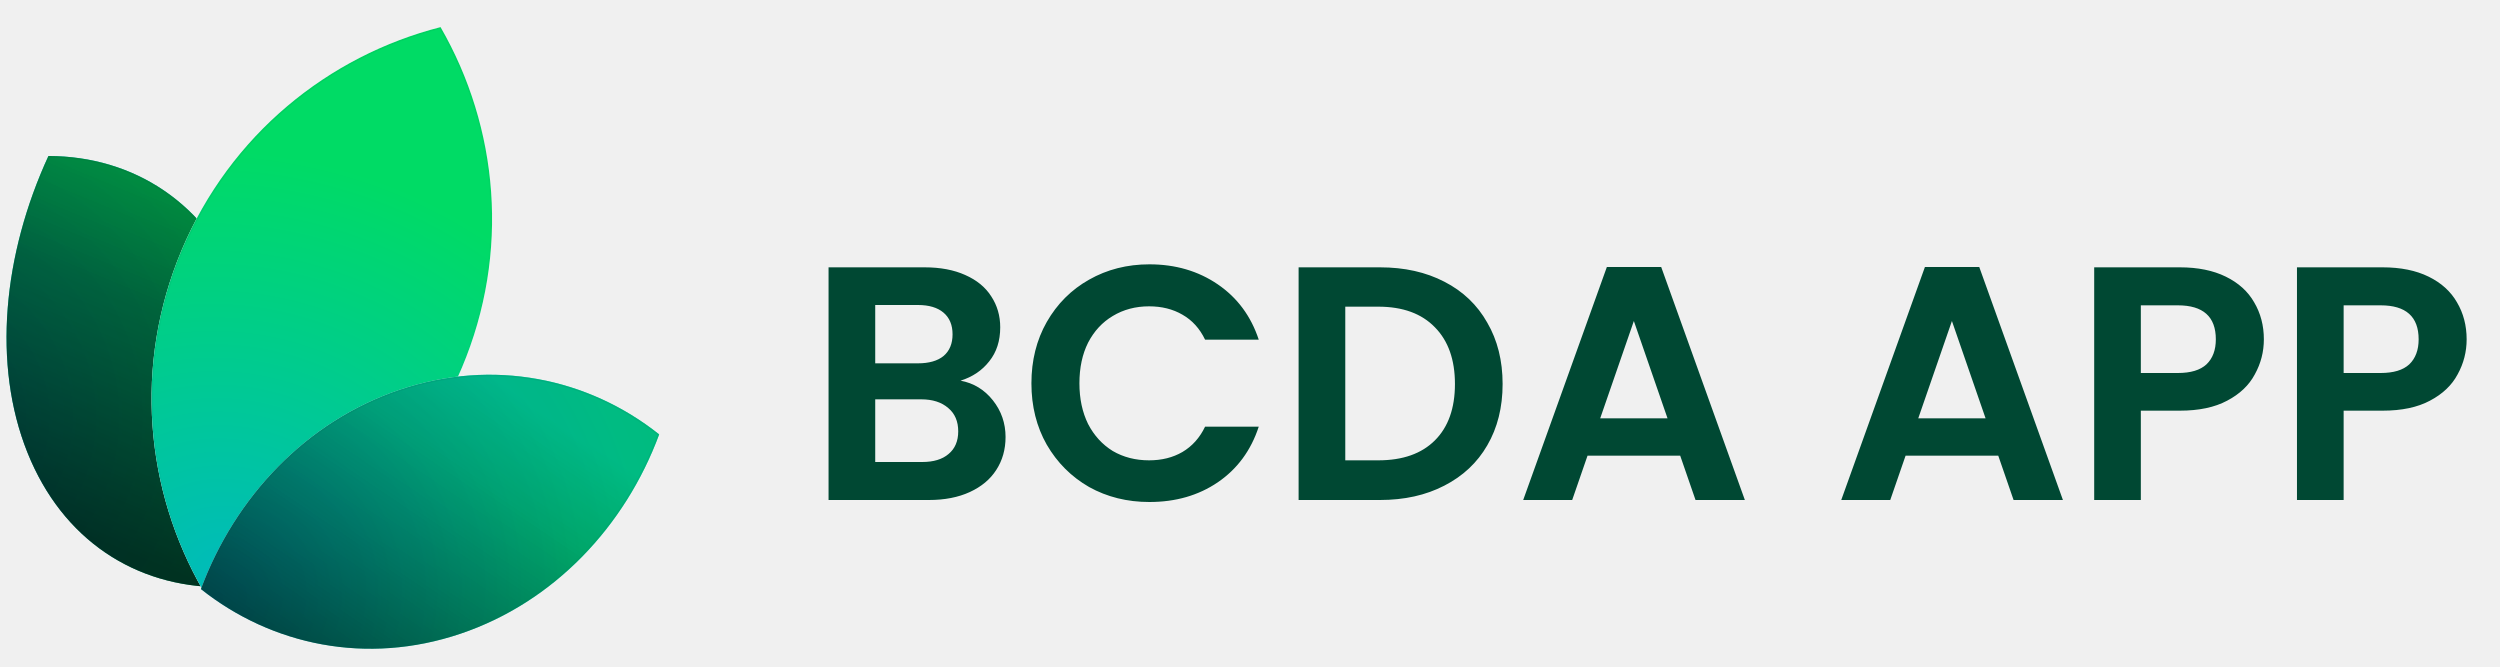
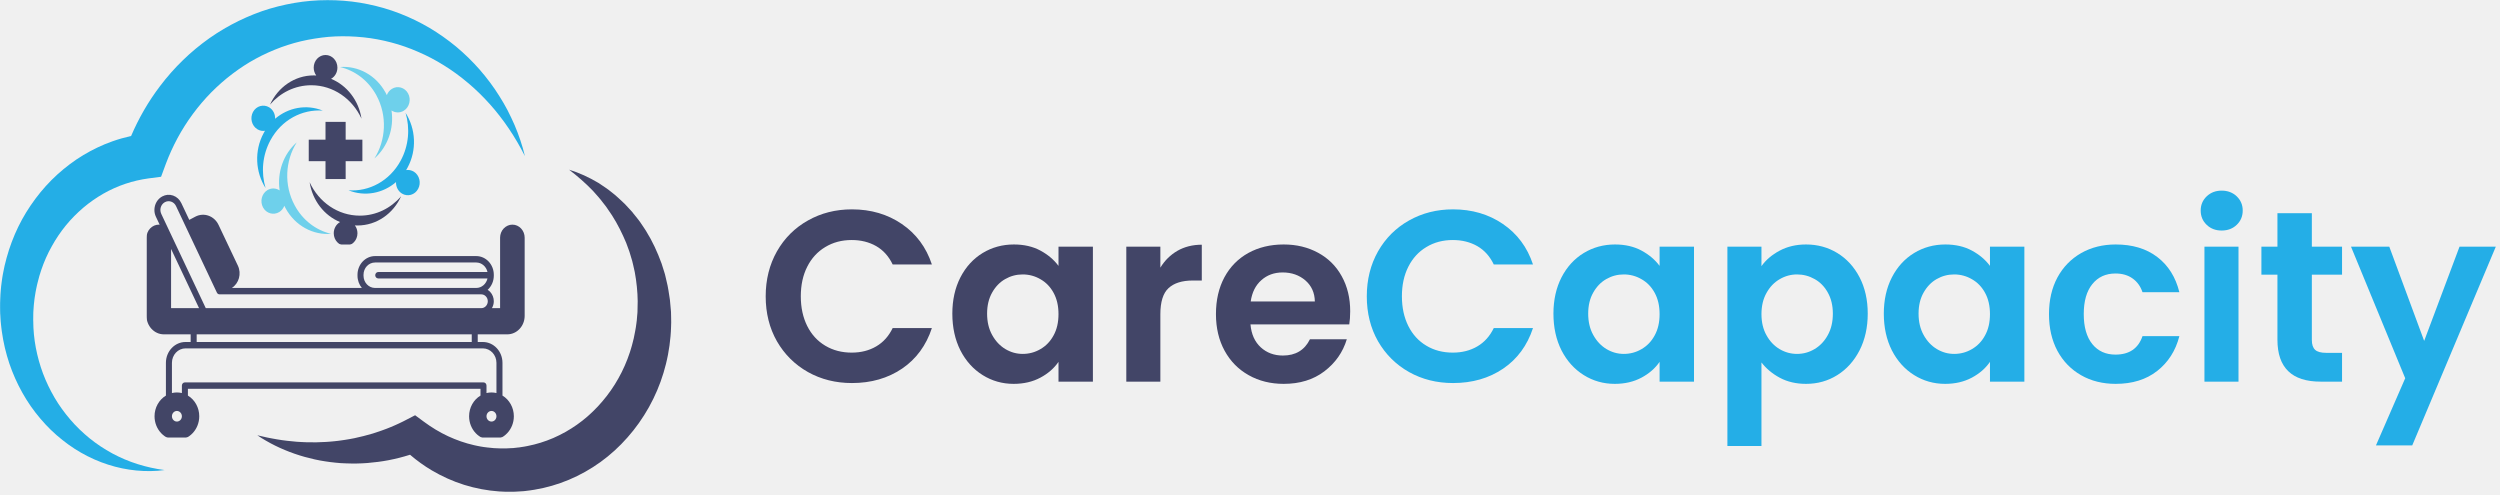
- <svg xmlns="http://www.w3.org/2000/svg" width="90" height="24" viewBox="0 0 90 24" fill="none">
-   <path d="M7.953 21.139C4.896 21.13 2.255 19.458 0.987 16.289C-0.28 13.121 0.109 9.163 1.744 5.615C4.801 5.624 7.442 7.296 8.71 10.465C9.977 13.633 9.588 17.591 7.953 21.139Z" fill="white" />
-   <path d="M7.953 21.139C4.896 21.13 2.255 19.458 0.987 16.289C-0.28 13.121 0.109 9.163 1.744 5.615C4.801 5.624 7.442 7.296 8.71 10.465C9.977 13.633 9.588 17.591 7.953 21.139Z" fill="url(#paint0_radial_15_37)" />
-   <g style="mix-blend-mode:hard-light">
-     <path d="M7.953 21.139C4.896 21.13 2.255 19.458 0.987 16.289C-0.28 13.121 0.109 9.163 1.744 5.615C4.801 5.624 7.442 7.296 8.71 10.465C9.977 13.633 9.588 17.591 7.953 21.139Z" fill="black" fill-opacity="0.5" />
+ <svg xmlns="http://www.w3.org/2000/svg" width="445" height="88" viewBox="0 0 445 88" fill="none">
+   <path d="M136.293 52.745C136.293 49.776 136.96 47.109 138.293 44.745C139.637 42.385 141.481 40.552 143.814 39.245C146.148 37.927 148.757 37.266 151.648 37.266C155.023 37.266 157.981 38.135 160.523 39.87C163.075 41.609 164.861 44.01 165.877 47.078H158.898C158.2 45.62 157.22 44.531 155.96 43.807C154.694 43.088 153.241 42.724 151.606 42.724C149.84 42.724 148.273 43.141 146.898 43.974C145.523 44.797 144.45 45.963 143.689 47.474C142.924 48.974 142.543 50.734 142.543 52.745C142.543 54.745 142.924 56.51 143.689 58.036C144.45 59.552 145.523 60.719 146.898 61.536C148.273 62.359 149.84 62.766 151.606 62.766C153.241 62.766 154.694 62.401 155.96 61.661C157.22 60.927 158.2 59.838 158.898 58.391H165.877C164.861 61.489 163.09 63.901 160.564 65.62C158.033 67.328 155.064 68.182 151.648 68.182C148.757 68.182 146.148 67.531 143.814 66.224C141.481 64.906 139.637 63.078 138.293 60.745C136.96 58.401 136.293 55.734 136.293 52.745Z" fill="#424567" />
+   <path d="M169.516 55.828C169.516 53.401 169.995 51.245 170.954 49.37C171.922 47.495 173.245 46.052 174.912 45.036C176.579 44.026 178.433 43.516 180.474 43.516C182.277 43.516 183.849 43.88 185.183 44.599C186.527 45.323 187.605 46.234 188.412 47.328V43.911H194.537V67.932H188.412V64.411C187.631 65.552 186.558 66.49 185.183 67.224C183.808 67.958 182.224 68.328 180.433 68.328C178.417 68.328 176.579 67.807 174.912 66.766C173.245 65.724 171.922 64.26 170.954 62.37C169.995 60.469 169.516 58.286 169.516 55.828ZM188.412 55.911C188.412 54.443 188.12 53.177 187.537 52.12C186.964 51.068 186.188 50.26 185.204 49.703C184.23 49.135 183.172 48.849 182.037 48.849C180.912 48.849 179.87 49.13 178.912 49.682C177.964 50.224 177.193 51.026 176.599 52.078C176 53.135 175.704 54.385 175.704 55.828C175.704 57.276 176 58.536 176.599 59.62C177.193 60.703 177.974 61.536 178.933 62.12C179.902 62.703 180.938 62.995 182.037 62.995C183.172 62.995 184.23 62.713 185.204 62.141C186.188 61.573 186.964 60.76 187.537 59.703C188.12 58.651 188.412 57.385 188.412 55.911Z" fill="#424567" />
+   <path d="M206.544 47.641C207.32 46.364 208.336 45.364 209.586 44.641C210.846 43.922 212.294 43.557 213.919 43.557V49.932H212.315C210.409 49.932 208.971 50.385 208.002 51.286C207.028 52.177 206.544 53.734 206.544 55.953V67.932H200.482V43.911H206.544V47.641Z" fill="#424567" />
+   <path d="M240.335 55.391C240.335 56.266 240.278 57.052 240.169 57.745H222.585C222.736 59.484 223.346 60.844 224.419 61.828C225.486 62.802 226.799 63.286 228.356 63.286C230.616 63.286 232.221 62.323 233.169 60.391H239.731C239.033 62.698 237.7 64.599 235.731 66.099C233.773 67.588 231.361 68.328 228.502 68.328C226.179 68.328 224.106 67.818 222.273 66.786C220.439 65.76 219.007 64.307 217.981 62.432C216.95 60.547 216.439 58.37 216.439 55.911C216.439 53.427 216.939 51.245 217.939 49.37C218.95 47.495 220.366 46.052 222.189 45.036C224.023 44.026 226.127 43.516 228.502 43.516C230.778 43.516 232.82 44.01 234.627 44.995C236.429 45.969 237.835 47.364 238.835 49.182C239.835 50.989 240.335 53.057 240.335 55.391ZM234.044 53.661C234.012 52.109 233.45 50.859 232.356 49.911C231.257 48.969 229.908 48.495 228.314 48.495C226.814 48.495 225.549 48.953 224.523 49.87C223.491 50.776 222.861 52.036 222.627 53.661H234.044Z" fill="#424567" />
+   <path d="M243.289 52.745C243.289 49.776 243.956 47.109 245.289 44.745C246.633 42.385 248.477 40.552 250.81 39.245C253.144 37.927 255.753 37.266 258.644 37.266C262.019 37.266 264.977 38.135 267.519 39.87C270.071 41.609 271.857 44.01 272.873 47.078H265.894C265.196 45.62 264.216 44.531 262.956 43.807C261.69 43.088 260.237 42.724 258.602 42.724C256.836 42.724 255.269 43.141 253.894 43.974C252.519 44.797 251.446 45.963 250.685 47.474C249.92 48.974 249.539 50.734 249.539 52.745C249.539 54.745 249.92 56.51 250.685 58.036C251.446 59.552 252.519 60.719 253.894 61.536C255.269 62.359 256.836 62.766 258.602 62.766C260.237 62.766 261.69 62.401 262.956 61.661C264.216 60.927 265.196 59.838 265.894 58.391H272.873C271.857 61.489 270.086 63.901 267.56 65.62C265.029 67.328 262.06 68.182 258.644 68.182C255.753 68.182 253.144 67.531 250.81 66.224C248.477 64.906 246.633 63.078 245.289 60.745C243.956 58.401 243.289 55.734 243.289 52.745Z" fill="#24AEE7" />
+   <path d="M276.512 55.828C276.512 53.401 276.991 51.245 277.949 49.37C278.918 47.495 280.241 46.052 281.908 45.036C283.574 44.026 285.429 43.516 287.47 43.516C289.272 43.516 290.845 43.88 292.179 44.599C293.522 45.323 294.601 46.234 295.408 47.328V43.911H301.533V67.932H295.408V64.411C294.627 65.552 293.554 66.49 292.179 67.224C290.804 67.958 289.22 68.328 287.429 68.328C285.413 68.328 283.574 67.807 281.908 66.766C280.241 65.724 278.918 64.26 277.949 62.37C276.991 60.469 276.512 58.286 276.512 55.828ZM295.408 55.911C295.408 54.443 295.116 53.177 294.533 52.12C293.96 51.068 293.184 50.26 292.199 49.703C291.226 49.135 290.168 48.849 289.033 48.849C287.908 48.849 286.866 49.13 285.908 49.682C284.96 50.224 284.189 51.026 283.595 52.078C282.996 53.135 282.699 54.385 282.699 55.828C282.699 57.276 282.996 58.536 283.595 59.62C284.189 60.703 284.97 61.536 285.929 62.12C286.897 62.703 287.934 62.995 289.033 62.995C290.168 62.995 291.226 62.713 292.199 62.141C293.184 61.573 293.96 60.76 294.533 59.703C295.116 58.651 295.408 57.385 295.408 55.911Z" fill="#24AEE7" />
+   <path d="M313.54 47.37C314.316 46.276 315.394 45.359 316.769 44.62C318.144 43.885 319.712 43.516 321.477 43.516C323.53 43.516 325.384 44.026 327.04 45.036C328.707 46.052 330.024 47.489 330.998 49.349C331.967 51.213 332.457 53.37 332.457 55.828C332.457 58.286 331.967 60.469 330.998 62.37C330.024 64.26 328.707 65.724 327.04 66.766C325.384 67.807 323.53 68.328 321.477 68.328C319.712 68.328 318.155 67.963 316.811 67.245C315.477 66.526 314.384 65.615 313.54 64.516V79.391H307.477V43.911H313.54V47.37ZM326.248 55.828C326.248 54.385 325.946 53.135 325.352 52.078C324.769 51.026 323.988 50.224 323.019 49.682C322.045 49.13 320.998 48.849 319.873 48.849C318.774 48.849 317.738 49.135 316.769 49.703C315.811 50.26 315.03 51.073 314.436 52.141C313.837 53.213 313.54 54.469 313.54 55.911C313.54 57.359 313.837 58.614 314.436 59.682C315.03 60.755 315.811 61.573 316.769 62.141C317.738 62.713 318.774 62.995 319.873 62.995C320.998 62.995 322.045 62.703 323.019 62.12C323.988 61.536 324.769 60.713 325.352 59.641C325.946 58.573 326.248 57.302 326.248 55.828Z" fill="#24AEE7" />
+   <path d="M335.318 55.828C335.318 53.401 335.797 51.245 336.755 49.37C337.724 47.495 339.047 46.052 340.714 45.036C342.38 44.026 344.235 43.516 346.276 43.516C348.078 43.516 349.651 43.88 350.985 44.599C352.328 45.323 353.407 46.234 354.214 47.328V43.911H360.339V67.932H354.214V64.411C353.433 65.552 352.36 66.49 350.985 67.224C349.61 67.958 348.026 68.328 346.235 68.328C344.219 68.328 342.38 67.807 340.714 66.766C339.047 65.724 337.724 64.26 336.755 62.37C335.797 60.469 335.318 58.286 335.318 55.828ZM354.214 55.911C354.214 54.443 353.922 53.177 353.339 52.12C352.766 51.068 351.99 50.26 351.005 49.703C350.032 49.135 348.974 48.849 347.839 48.849C346.714 48.849 345.672 49.13 344.714 49.682C343.766 50.224 342.995 51.026 342.401 52.078C341.802 53.135 341.505 54.385 341.505 55.828C341.505 57.276 341.802 58.536 342.401 59.62C342.995 60.703 343.776 61.536 344.735 62.12C345.703 62.703 346.74 62.995 347.839 62.995C348.974 62.995 350.032 62.713 351.005 62.141C351.99 61.573 352.766 60.76 353.339 59.703C353.922 58.651 354.214 57.385 354.214 55.911Z" fill="#24AEE7" />
+   <path d="M364.721 55.911C364.721 53.427 365.221 51.255 366.221 49.391C367.231 47.531 368.638 46.088 370.429 45.057C372.231 44.031 374.289 43.516 376.596 43.516C379.58 43.516 382.044 44.26 383.992 45.745C385.95 47.234 387.263 49.323 387.929 52.016H381.367C381.018 50.974 380.434 50.161 379.617 49.578C378.794 48.984 377.773 48.682 376.554 48.682C374.815 48.682 373.44 49.318 372.429 50.578C371.414 51.828 370.908 53.609 370.908 55.911C370.908 58.203 371.414 59.984 372.429 61.245C373.44 62.495 374.815 63.12 376.554 63.12C379.013 63.12 380.617 62.026 381.367 59.828H387.929C387.263 62.427 385.94 64.495 383.971 66.036C382.013 67.568 379.554 68.328 376.596 68.328C374.289 68.328 372.231 67.818 370.429 66.786C368.638 65.76 367.231 64.318 366.221 62.453C365.221 60.578 364.721 58.401 364.721 55.911Z" fill="#24AEE7" />
+   <path d="M395.453 41.036C394.38 41.036 393.495 40.698 392.786 40.016C392.078 39.338 391.724 38.489 391.724 37.474C391.724 36.474 392.078 35.635 392.786 34.953C393.495 34.276 394.38 33.932 395.453 33.932C396.536 33.932 397.432 34.276 398.141 34.953C398.849 35.635 399.203 36.474 399.203 37.474C399.203 38.489 398.849 39.338 398.141 40.016C397.432 40.698 396.536 41.036 395.453 41.036ZM398.453 43.911V67.932H392.391V43.911H398.453Z" fill="#24AEE7" />
+   <path d="M411.509 48.891V60.516C411.509 61.323 411.702 61.906 412.092 62.266C412.478 62.63 413.139 62.807 414.072 62.807H416.884V67.932H413.072C407.947 67.932 405.384 65.448 405.384 60.474V48.891H402.53V43.911H405.384V37.953H411.509V43.911H416.884V48.891H411.509Z" fill="#24AEE7" />
+   <path d="M444.252 43.911L429.377 79.286H422.919L428.127 67.328L418.481 43.911H425.294L431.502 60.682L437.794 43.911H444.252Z" fill="#24AEE7" />
+   <path d="M119.461 56.532L119.443 55.71L119.437 55.491L119.426 55.397L119.414 55.215L119.379 54.844C119.332 54.349 119.296 53.865 119.243 53.357C119.067 52.228 118.919 51.06 118.643 50.025L118.46 49.234C118.431 49.103 118.401 48.971 118.366 48.839L118.248 48.45C118.095 47.929 117.924 47.421 117.76 46.906C117.024 44.88 116.135 42.941 115.022 41.158C114.751 40.706 114.445 40.286 114.156 39.847C114.009 39.633 113.874 39.414 113.709 39.213L113.232 38.604L112.743 38.002L112.508 37.701L112.249 37.418C111.901 37.042 111.56 36.659 111.207 36.295C110.847 35.938 110.471 35.599 110.1 35.26C109.74 34.908 109.346 34.595 108.957 34.287C108.186 33.647 107.356 33.114 106.538 32.568C104.86 31.564 103.093 30.754 101.292 30.202C102.822 31.375 104.247 32.618 105.543 33.967C105.849 34.325 106.167 34.67 106.473 35.015C106.791 35.354 107.062 35.743 107.35 36.101L107.78 36.647C107.927 36.822 108.045 37.029 108.18 37.218C108.439 37.6 108.71 37.971 108.957 38.36C109.947 39.916 110.759 41.56 111.46 43.229L111.931 44.509C111.966 44.616 112.007 44.716 112.043 44.823L112.143 45.149L112.337 45.802L112.531 46.442C112.596 46.662 112.637 46.881 112.69 47.101C112.79 47.54 112.902 47.973 112.985 48.412C113.314 50.163 113.491 51.989 113.509 53.602L113.479 55.077L113.473 55.447L113.467 55.635V55.723C113.467 55.836 113.467 55.597 113.467 55.629L113.461 55.654V55.691L113.403 56.35C113.385 56.57 113.379 56.783 113.35 57.003L113.267 57.656C113.22 58.089 113.138 58.515 113.061 58.942C112.92 59.802 112.72 60.642 112.49 61.471C112.437 61.678 112.378 61.885 112.308 62.092L112.119 62.701C111.99 63.109 111.831 63.51 111.689 63.912C111.083 65.506 110.317 67.018 109.428 68.442C108.539 69.861 107.515 71.178 106.385 72.383C105.254 73.582 104.024 74.674 102.693 75.602C101.368 76.537 99.955 77.328 98.483 77.968C97.011 78.602 95.481 79.079 93.914 79.386C93.526 79.48 93.125 79.524 92.737 79.587L92.437 79.637L92.166 79.662L91.618 79.725C91.518 79.731 91.448 79.75 91.33 79.757L90.982 79.769L90.288 79.807L90.111 79.813L90.07 79.819H89.139C88.339 79.8 87.538 79.763 86.743 79.65L86.143 79.575L85.548 79.48C85.148 79.418 84.753 79.317 84.359 79.236C82.781 78.878 81.238 78.332 79.743 77.642C78.247 76.945 76.817 76.073 75.457 75.069L73.89 73.914L72.519 74.624L71.777 75.006L71.023 75.37L70.264 75.715L69.498 76.042L68.721 76.349L67.932 76.638C67.408 76.832 66.878 77.008 66.342 77.171C65.807 77.334 65.265 77.485 64.717 77.617C64.176 77.749 63.628 77.886 63.075 77.999L62.245 78.156L61.408 78.294L60.584 78.414L60.143 78.47L59.807 78.508L59.748 78.514L59.725 78.52H59.701C59.707 78.52 59.672 78.52 59.719 78.52L58.865 78.602L58.011 78.665C57.44 78.696 56.869 78.721 56.292 78.734C55.715 78.746 55.138 78.74 54.561 78.721L53.69 78.683C53.401 78.671 53.113 78.646 52.818 78.633C52.236 78.583 51.658 78.52 51.07 78.458L50.198 78.345L49.321 78.207L48.444 78.05L47.561 77.88C46.984 77.755 46.389 77.623 45.8 77.479L46.572 77.987L47.366 78.458C47.902 78.771 48.444 79.054 48.997 79.33C49.551 79.606 50.116 79.857 50.687 80.095C51.258 80.34 51.835 80.553 52.424 80.76C53.007 80.955 53.601 81.156 54.202 81.319C54.797 81.482 55.403 81.633 56.01 81.771L56.928 81.959L57.852 82.116L58.783 82.248L59.719 82.354L60.631 82.436L61.597 82.48L62.539 82.505H63.487C64.117 82.492 64.753 82.467 65.389 82.417C66.019 82.367 66.648 82.298 67.284 82.216C67.914 82.135 68.544 82.034 69.174 81.915C69.804 81.796 70.428 81.645 71.052 81.495L71.983 81.244L72.913 80.968L72.984 80.942C74.197 81.978 75.492 82.919 76.864 83.729C78.683 84.802 80.62 85.68 82.634 86.308C84.647 86.935 86.731 87.324 88.833 87.475L90.017 87.531H91.165L91.512 87.525C91.63 87.525 91.783 87.513 91.918 87.506L92.76 87.456L93.178 87.431L93.573 87.387C94.097 87.318 94.621 87.268 95.145 87.167C97.235 86.822 99.29 86.226 101.268 85.398C103.24 84.57 105.125 83.509 106.879 82.248C108.634 80.98 110.253 79.505 111.695 77.861C113.149 76.224 114.421 74.416 115.505 72.484C116.582 70.557 117.459 68.505 118.101 66.378C118.248 65.838 118.413 65.311 118.543 64.772L118.731 63.956C118.796 63.686 118.855 63.416 118.902 63.14C119.108 62.048 119.261 60.95 119.355 59.846C119.396 59.293 119.443 58.741 119.449 58.189L119.473 57.361C119.479 57.085 119.467 56.809 119.461 56.532Z" fill="#424567" />
+   <mask id="mask0_17_2" style="mask-type:luminance" maskUnits="userSpaceOnUse" x="0" y="0" width="95" height="85">
+     <path d="M0 0H94.203V84.739H0V0Z" fill="white" />
+   </mask>
+   <g mask="url(#mask0_17_2)">
+     <path d="M91.6 22.27L90.994 20.94L90.346 19.628C90.111 19.202 89.875 18.775 89.64 18.348C89.387 17.934 89.139 17.514 88.88 17.1C87.85 15.437 86.667 13.88 85.389 12.4C84.1 10.931 82.698 9.563 81.197 8.308C79.69 7.066 78.088 5.936 76.41 4.938C74.726 3.953 72.966 3.1 71.147 2.397C69.322 1.688 67.443 1.148 65.53 0.753C63.616 0.351 61.673 0.125 59.719 0.05L58.3 0.025C57.811 0.025 57.293 0.044 56.787 0.056C56.28 0.075 55.803 0.119 55.309 0.151C54.82 0.188 54.331 0.257 53.843 0.307C51.888 0.565 49.945 0.973 48.043 1.537C46.136 2.102 44.275 2.855 42.474 3.727C40.672 4.612 38.929 5.635 37.269 6.802C35.614 7.976 34.037 9.275 32.571 10.705C31.099 12.13 29.727 13.68 28.479 15.336C26.424 18.041 24.693 21.028 23.339 24.203C22.214 24.454 21.101 24.768 20.006 25.157C18.21 25.791 16.48 26.619 14.837 27.604C13.194 28.589 11.652 29.756 10.221 31.049C8.79 32.348 7.483 33.798 6.317 35.36C5.152 36.923 4.115 38.592 3.256 40.361C2.396 42.131 1.701 43.982 1.177 45.89C0.913 46.837 0.689 47.797 0.518 48.77C0.436 49.26 0.347 49.743 0.294 50.232C0.235 50.722 0.165 51.211 0.135 51.7C0.1 52.196 0.053 52.686 0.047 53.175C0.029 53.665 0.006 54.154 0.018 54.644L0.023 55.384L0.029 55.566V55.729L0.035 55.817L0.059 56.143L0.094 56.802L0.118 57.135L0.153 57.518L0.235 58.283C0.265 58.534 0.288 58.798 0.33 59.03C0.406 59.513 0.477 59.996 0.565 60.473L0.865 61.898L1.23 63.303C1.754 65.167 2.467 66.962 3.315 68.656C4.168 70.356 5.169 71.963 6.306 73.431C7.448 74.9 8.696 76.261 10.068 77.454C11.44 78.646 12.894 79.706 14.442 80.585C15.979 81.463 17.592 82.179 19.241 82.706C20.889 83.239 22.579 83.584 24.269 83.748C25.959 83.911 27.648 83.892 29.303 83.672C27.648 83.453 26.029 83.101 24.475 82.605C22.909 82.116 21.413 81.47 19.983 80.704C18.564 79.932 17.215 79.041 15.961 78.031C14.719 77.014 13.553 75.904 12.511 74.68C11.469 73.463 10.527 72.17 9.715 70.789C8.908 69.409 8.213 67.966 7.654 66.478C7.095 64.991 6.677 63.454 6.376 61.898L6.182 60.73L6.041 59.557C6.005 59.162 5.982 58.766 5.952 58.377C5.935 58.176 5.941 57.995 5.935 57.812L5.923 57.254L5.911 56.978L5.917 56.645L5.923 55.986L5.929 55.654V55.553C5.929 55.472 5.929 55.635 5.929 55.61L5.935 55.572L5.941 55.428L5.982 54.844C5.994 54.449 6.047 54.06 6.088 53.671C6.117 53.282 6.188 52.899 6.247 52.516C6.294 52.127 6.382 51.751 6.453 51.368C6.518 50.985 6.624 50.615 6.712 50.238C6.888 49.492 7.106 48.751 7.354 48.023C7.848 46.574 8.466 45.174 9.208 43.857C9.938 42.533 10.78 41.284 11.722 40.129C12.664 38.975 13.712 37.927 14.825 36.973C15.944 36.025 17.139 35.197 18.393 34.475C19.647 33.76 20.96 33.176 22.314 32.718C23.663 32.26 25.058 31.947 26.465 31.752L28.673 31.463L29.491 29.242C30.086 27.642 30.793 26.086 31.599 24.586C32.406 23.092 33.318 21.655 34.319 20.3C35.32 18.945 36.415 17.658 37.587 16.46C38.77 15.274 40.019 14.163 41.349 13.159C42.674 12.155 44.063 11.239 45.518 10.454C46.972 9.657 48.485 8.992 50.028 8.415C51.582 7.85 53.172 7.398 54.791 7.085C55.197 7.016 55.603 6.928 56.009 6.871C56.416 6.815 56.834 6.739 57.234 6.696L58.423 6.564L59.719 6.482C61.379 6.413 63.039 6.476 64.706 6.645C66.366 6.815 68.014 7.128 69.651 7.561C71.282 7.988 72.895 8.553 74.461 9.243C76.039 9.921 77.57 10.724 79.048 11.653C80.532 12.575 81.962 13.617 83.317 14.772C84.688 15.914 85.972 17.181 87.191 18.537C87.491 18.875 87.785 19.227 88.085 19.572L88.945 20.645L89.781 21.756L90.576 22.898C91.63 24.448 92.566 26.073 93.437 27.786C92.99 25.91 92.354 24.059 91.6 22.27Z" fill="#24AEE6" />
  </g>
-   <path style="mix-blend-mode:hard-light" d="M7.953 21.139C4.896 21.13 2.255 19.458 0.987 16.289C-0.28 13.121 0.109 9.163 1.744 5.615C4.801 5.624 7.442 7.296 8.71 10.465C9.977 13.633 9.588 17.591 7.953 21.139Z" fill="url(#paint1_linear_15_37)" fill-opacity="0.5" />
-   <path d="M7.935 21.111C4.897 21.096 2.274 19.431 1.013 16.279C-0.248 13.124 0.136 9.182 1.762 5.643C4.8 5.659 7.423 7.324 8.684 10.476C9.945 13.63 9.561 17.572 7.935 21.111Z" stroke="url(#paint2_linear_15_37)" stroke-opacity="0.05" stroke-width="0.056" />
-   <path d="M7.31 21.257C11.354 20.221 14.884 17.375 16.628 13.236C18.373 9.097 17.945 4.588 15.86 0.976C11.816 2.012 8.287 4.858 6.542 8.998C4.797 13.137 5.225 17.646 7.31 21.257Z" fill="white" />
-   <path d="M7.31 21.257C11.354 20.221 14.884 17.375 16.628 13.236C18.373 9.097 17.945 4.588 15.86 0.976C11.816 2.012 8.287 4.858 6.542 8.998C4.797 13.137 5.225 17.646 7.31 21.257Z" fill="url(#paint3_radial_15_37)" />
-   <path d="M16.602 13.225C14.864 17.349 11.351 20.187 7.324 21.225C5.253 17.624 4.829 13.132 6.568 9.009C8.306 4.885 11.819 2.047 15.846 1.009C17.918 4.61 18.341 9.101 16.602 13.225Z" stroke="url(#paint4_linear_15_37)" stroke-opacity="0.05" stroke-width="0.056" />
-   <path d="M7.234 21.207C9.789 23.237 13.21 23.951 16.577 22.814C19.944 21.677 22.506 18.945 23.73 15.638C21.175 13.608 17.754 12.894 14.387 14.031C11.02 15.168 8.458 17.901 7.234 21.207Z" fill="white" />
-   <path d="M7.234 21.207C9.789 23.237 13.21 23.951 16.577 22.814C19.944 21.677 22.506 18.945 23.73 15.638C21.175 13.608 17.754 12.894 14.387 14.031C11.02 15.168 8.458 17.901 7.234 21.207Z" fill="url(#paint5_radial_15_37)" />
-   <g style="mix-blend-mode:hard-light">
-     <path d="M7.234 21.207C9.789 23.237 13.21 23.951 16.577 22.814C19.944 21.677 22.506 18.945 23.73 15.638C21.175 13.608 17.754 12.894 14.387 14.031C11.02 15.168 8.458 17.901 7.234 21.207Z" fill="black" fill-opacity="0.2" />
+   <mask id="mask1_17_2" style="mask-type:luminance" maskUnits="userSpaceOnUse" x="26" y="34" width="68" height="44">
+     <path d="M26.076 34.513H93.903V77.887H26.076V34.513Z" fill="white" />
+   </mask>
+   <g mask="url(#mask1_17_2)">
+     <path d="M91.206 39.985C90.629 39.985 90.082 40.23 89.658 40.669C89.245 41.108 89.016 41.692 89.016 42.319V54.851H87.562C87.768 54.493 87.897 54.072 87.897 53.627C87.897 52.993 87.662 52.397 87.244 51.945C87.108 51.807 86.961 51.694 86.802 51.594C87.467 50.979 87.897 50.075 87.897 49.071V48.908C87.897 47.076 86.496 45.582 84.771 45.582H66.76C65.035 45.582 63.634 47.076 63.634 48.908V49.071C63.634 49.906 63.928 50.671 64.411 51.255H41.267C42.533 50.439 43.021 48.714 42.344 47.289L38.906 40.041C38.146 38.422 36.292 37.764 34.767 38.567L33.689 39.138L32.282 36.163C31.976 35.517 31.458 35.034 30.816 34.808C30.168 34.582 29.485 34.639 28.879 34.965C28.019 35.429 27.484 36.358 27.484 37.381C27.484 37.795 27.572 38.203 27.755 38.586L28.42 39.998C28.367 39.998 28.314 39.985 28.261 39.985C27.69 39.985 27.142 40.23 26.718 40.669C26.306 41.108 26.076 41.692 26.076 42.319V56.219C26.076 58.038 27.466 59.513 29.168 59.513H33.937V60.875H33.024C31.099 60.875 29.533 62.538 29.533 64.583V70.413C28.296 71.16 27.507 72.559 27.507 74.096C27.507 76.431 29.297 78.338 31.487 78.338C33.683 78.338 35.467 76.431 35.467 74.096C35.467 72.559 34.684 71.16 33.448 70.413V69.202H85.53V70.413C84.288 71.153 83.499 72.553 83.499 74.096C83.499 76.431 85.289 78.338 87.485 78.338C89.675 78.338 91.465 76.431 91.465 74.096C91.465 72.559 90.67 71.153 89.44 70.413V64.583C89.44 62.538 87.874 60.875 85.948 60.875H85.036V59.513H90.305C92.007 59.513 93.39 58.032 93.39 56.219V42.313C93.39 41.033 92.413 39.985 91.206 39.985ZM30.451 54.851V44.309L35.432 54.851H30.451ZM64.706 49.071V48.908C64.706 47.703 65.624 46.724 66.76 46.724H84.771C85.742 46.724 86.561 47.452 86.773 48.419H67.326C67.031 48.419 66.79 48.676 66.79 48.99C66.79 49.303 67.031 49.561 67.326 49.561H86.773C86.561 50.527 85.748 51.255 84.771 51.255H66.76C65.624 51.255 64.706 50.276 64.706 49.071ZM29.356 35.981C29.709 35.793 30.11 35.762 30.48 35.894C30.851 36.025 31.152 36.301 31.328 36.672L38.605 52.083C38.694 52.272 38.882 52.397 39.082 52.397H85.672C85.984 52.397 86.272 52.523 86.484 52.755C86.708 52.987 86.826 53.288 86.826 53.627C86.826 54.298 86.308 54.851 85.672 54.851H36.627L28.708 38.077C28.602 37.851 28.549 37.619 28.549 37.381C28.549 36.785 28.861 36.251 29.356 35.981ZM32.376 74.096C32.376 74.617 31.976 75.038 31.487 75.038C30.999 75.038 30.604 74.617 30.604 74.096C30.604 73.576 30.999 73.149 31.487 73.149C31.976 73.149 32.376 73.576 32.376 74.096ZM88.368 74.096C88.368 74.617 87.974 75.038 87.485 75.038C86.996 75.038 86.596 74.617 86.596 74.096C86.596 73.576 86.996 73.149 87.485 73.149C87.974 73.149 88.368 73.576 88.368 74.096ZM88.368 64.583V69.961C87.791 69.823 87.179 69.823 86.596 69.961V68.631C86.596 68.317 86.361 68.066 86.06 68.066H32.912C32.618 68.066 32.376 68.317 32.376 68.631V69.961C31.793 69.823 31.181 69.823 30.604 69.961V64.583C30.604 63.165 31.688 62.011 33.024 62.011H85.948C87.285 62.011 88.368 63.165 88.368 64.583ZM83.97 60.875H35.008V59.513H83.97V60.875Z" fill="#424566" />
  </g>
-   <path style="mix-blend-mode:hard-light" d="M7.234 21.207C9.789 23.237 13.21 23.951 16.577 22.814C19.944 21.677 22.506 18.945 23.73 15.638C21.175 13.608 17.754 12.894 14.387 14.031C11.02 15.168 8.458 17.901 7.234 21.207Z" fill="url(#paint6_linear_15_37)" fill-opacity="0.5" />
-   <path d="M16.568 22.787C13.218 23.918 9.814 23.212 7.267 21.197C8.492 17.907 11.044 15.189 14.396 14.058C17.747 12.927 21.15 13.633 23.697 15.648C22.472 18.938 19.92 21.656 16.568 22.787Z" stroke="url(#paint7_linear_15_37)" stroke-opacity="0.05" stroke-width="0.056" />
-   <path d="M34.58 13.704C35.052 13.792 35.44 14.028 35.744 14.412C36.048 14.796 36.2 15.236 36.2 15.732C36.2 16.18 36.088 16.576 35.864 16.92C35.648 17.256 35.332 17.52 34.916 17.712C34.5 17.904 34.008 18 33.44 18H29.828V9.624H33.284C33.852 9.624 34.34 9.716 34.748 9.9C35.164 10.084 35.476 10.34 35.684 10.668C35.9 10.996 36.008 11.368 36.008 11.784C36.008 12.272 35.876 12.68 35.612 13.008C35.356 13.336 35.012 13.568 34.58 13.704ZM31.508 13.08H33.044C33.444 13.08 33.752 12.992 33.968 12.816C34.184 12.632 34.292 12.372 34.292 12.036C34.292 11.7 34.184 11.44 33.968 11.256C33.752 11.072 33.444 10.98 33.044 10.98H31.508V13.08ZM33.2 16.632C33.608 16.632 33.924 16.536 34.148 16.344C34.38 16.152 34.496 15.88 34.496 15.528C34.496 15.168 34.376 14.888 34.136 14.688C33.896 14.48 33.572 14.376 33.164 14.376H31.508V16.632H33.2ZM37.131 13.8C37.131 12.976 37.315 12.24 37.683 11.592C38.059 10.936 38.567 10.428 39.207 10.068C39.855 9.7 40.579 9.516 41.379 9.516C42.315 9.516 43.135 9.756 43.839 10.236C44.543 10.716 45.035 11.38 45.315 12.228H43.383C43.191 11.828 42.919 11.528 42.567 11.328C42.223 11.128 41.823 11.028 41.367 11.028C40.879 11.028 40.443 11.144 40.059 11.376C39.683 11.6 39.387 11.92 39.171 12.336C38.963 12.752 38.859 13.24 38.859 13.8C38.859 14.352 38.963 14.84 39.171 15.264C39.387 15.68 39.683 16.004 40.059 16.236C40.443 16.46 40.879 16.572 41.367 16.572C41.823 16.572 42.223 16.472 42.567 16.272C42.919 16.064 43.191 15.76 43.383 15.36H45.315C45.035 16.216 44.543 16.884 43.839 17.364C43.143 17.836 42.323 18.072 41.379 18.072C40.579 18.072 39.855 17.892 39.207 17.532C38.567 17.164 38.059 16.656 37.683 16.008C37.315 15.36 37.131 14.624 37.131 13.8ZM49.678 9.624C50.558 9.624 51.33 9.796 51.994 10.14C52.666 10.484 53.182 10.976 53.542 11.616C53.91 12.248 54.094 12.984 54.094 13.824C54.094 14.664 53.91 15.4 53.542 16.032C53.182 16.656 52.666 17.14 51.994 17.484C51.33 17.828 50.558 18 49.678 18H46.75V9.624H49.678ZM49.618 16.572C50.498 16.572 51.178 16.332 51.658 15.852C52.138 15.372 52.378 14.696 52.378 13.824C52.378 12.952 52.138 12.272 51.658 11.784C51.178 11.288 50.498 11.04 49.618 11.04H48.43V16.572H49.618ZM60.487 16.404H57.151L56.599 18H54.835L57.847 9.612H59.803L62.815 18H61.039L60.487 16.404ZM60.031 15.06L58.819 11.556L57.607 15.06H60.031ZM71.937 16.404H68.601L68.049 18H66.285L69.297 9.612H71.253L74.265 18H72.489L71.937 16.404ZM71.481 15.06L70.269 11.556L69.057 15.06H71.481ZM81.499 12.216C81.499 12.664 81.391 13.084 81.174 13.476C80.966 13.868 80.635 14.184 80.178 14.424C79.731 14.664 79.162 14.784 78.475 14.784H77.07V18H75.391V9.624H78.475C79.123 9.624 79.674 9.736 80.13 9.96C80.587 10.184 80.927 10.492 81.15 10.884C81.382 11.276 81.499 11.72 81.499 12.216ZM78.403 13.428C78.867 13.428 79.21 13.324 79.434 13.116C79.659 12.9 79.77 12.6 79.77 12.216C79.77 11.4 79.314 10.992 78.403 10.992H77.07V13.428H78.403ZM88.799 12.216C88.799 12.664 88.691 13.084 88.475 13.476C88.267 13.868 87.935 14.184 87.479 14.424C87.031 14.664 86.463 14.784 85.775 14.784H84.371V18H82.691V9.624H85.775C86.423 9.624 86.975 9.736 87.431 9.96C87.887 10.184 88.227 10.492 88.451 10.884C88.683 11.276 88.799 11.72 88.799 12.216ZM85.703 13.428C86.167 13.428 86.511 13.324 86.735 13.116C86.959 12.9 87.071 12.6 87.071 12.216C87.071 11.4 86.615 10.992 85.703 10.992H84.371V13.428H85.703Z" fill="#004833" />
-   <defs>
-     <radialGradient id="paint0_radial_15_37" cx="0" cy="0" r="1" gradientUnits="userSpaceOnUse" gradientTransform="translate(-3.00504 15.023) rotate(-10.029) scale(17.9572 17.784)">
-       <stop stop-color="#00B0BB" />
-       <stop offset="1" stop-color="#00DB65" />
-     </radialGradient>
-     <linearGradient id="paint1_linear_15_37" x1="7.39" y1="4.813" x2="1.63" y2="18.689" gradientUnits="userSpaceOnUse">
-       <stop stop-color="#18E299" />
-       <stop offset="1" />
-     </linearGradient>
-     <linearGradient id="paint2_linear_15_37" x1="7.948" y1="8.016" x2="1.761" y2="18.746" gradientUnits="userSpaceOnUse">
-       <stop />
-       <stop offset="1" stop-opacity="0" />
-     </linearGradient>
-     <radialGradient id="paint3_radial_15_37" cx="0" cy="0" r="1" gradientUnits="userSpaceOnUse" gradientTransform="translate(8.11404 20.8822) rotate(-75.7542) scale(21.6246 23.7772)">
-       <stop stop-color="#00BBBB" />
-       <stop offset="0.713" stop-color="#00DB65" />
-     </radialGradient>
-     <linearGradient id="paint4_linear_15_37" x1="7.602" y1="5.871" x2="15.556" y2="16.372" gradientUnits="userSpaceOnUse">
-       <stop />
-       <stop offset="1" stop-opacity="0" />
-     </linearGradient>
-     <radialGradient id="paint5_radial_15_37" cx="0" cy="0" r="1" gradientUnits="userSpaceOnUse" gradientTransform="translate(7.84536 21.5181) rotate(-20.3525) scale(18.5603 17.32)">
-       <stop stop-color="#00B0BB" />
-       <stop offset="1" stop-color="#00DB65" />
-     </radialGradient>
-     <linearGradient id="paint6_linear_15_37" x1="16.808" y1="13.007" x2="10.041" y2="22.994" gradientUnits="userSpaceOnUse">
-       <stop stop-color="#00B1BC" />
-       <stop offset="1" />
-     </linearGradient>
-     <linearGradient id="paint7_linear_15_37" x1="16.808" y1="13.007" x2="14.169" y2="23.841" gradientUnits="userSpaceOnUse">
-       <stop />
-       <stop offset="1" stop-opacity="0" />
-     </linearGradient>
-   </defs>
+   <mask id="mask2_17_2" style="mask-type:luminance" maskUnits="userSpaceOnUse" x="47" y="9" width="25" height="35">
+     <path d="M47.478 9.789H71.594V43.524H47.478V9.789Z" fill="white" />
+   </mask>
+   <g mask="url(#mask2_17_2)">
+     <path fill-rule="evenodd" clip-rule="evenodd" d="M55.839 13.422C55.992 13.422 56.139 13.422 56.292 13.435C56.01 13.046 55.839 12.563 55.839 12.036C55.839 10.8 56.781 9.789 57.947 9.789C59.112 9.789 60.06 10.8 60.06 12.036C60.06 12.902 59.601 13.655 58.93 14.031C61.744 15.186 63.852 17.865 64.347 21.122C62.733 17.602 59.336 15.173 55.409 15.173C52.501 15.173 49.88 16.503 48.061 18.625C49.456 15.55 52.418 13.422 55.839 13.422ZM63.628 40.136C63.475 40.136 63.322 40.136 63.169 40.123C63.457 40.506 63.628 40.989 63.628 41.516C63.628 42.759 62.68 43.763 61.514 43.763C60.355 43.763 59.407 42.759 59.407 41.516C59.407 40.656 59.86 39.903 60.531 39.527C57.717 38.372 55.615 35.693 55.115 32.436C56.734 35.963 60.125 38.385 64.052 38.385C66.961 38.385 69.581 37.054 71.4 34.934C70.01 38.015 67.055 40.136 63.628 40.136Z" fill="#424567" />
+   </g>
+   <path fill-rule="evenodd" clip-rule="evenodd" d="M68.639 16.503C68.715 16.648 68.786 16.786 68.856 16.93C69.027 16.478 69.333 16.077 69.763 15.813C70.77 15.192 72.059 15.562 72.642 16.635C73.225 17.708 72.878 19.089 71.871 19.71C71.17 20.143 70.334 20.093 69.692 19.666C70.163 22.841 69.033 26.117 66.643 28.213C68.692 24.956 68.968 20.607 67.008 16.987C65.548 14.295 63.157 12.55 60.52 11.929C63.722 11.678 66.925 13.347 68.639 16.503ZM50.822 37.048C50.746 36.91 50.675 36.772 50.605 36.628C50.44 37.086 50.134 37.481 49.704 37.745C48.691 38.36 47.402 37.996 46.819 36.923C46.236 35.843 46.583 34.469 47.59 33.848C48.291 33.415 49.133 33.465 49.775 33.892C49.303 30.717 50.428 27.435 52.818 25.345C50.77 28.602 50.499 32.944 52.465 36.571C53.913 39.257 56.31 41.008 58.942 41.623C55.745 41.88 52.536 40.211 50.822 37.048Z" fill="#6ED0EB" />
+   <mask id="mask3_17_2" style="mask-type:luminance" maskUnits="userSpaceOnUse" x="44" y="17" width="31" height="18">
+     <path d="M44.464 17.269H74.974V34.94H44.464V17.269Z" fill="white" />
+   </mask>
+   <g mask="url(#mask3_17_2)">
+     <path fill-rule="evenodd" clip-rule="evenodd" d="M72.53 29.863C72.46 30.001 72.377 30.139 72.295 30.271C72.748 30.208 73.225 30.29 73.661 30.553C74.662 31.175 75.009 32.549 74.426 33.622C73.849 34.701 72.554 35.072 71.541 34.45C70.847 34.017 70.458 33.22 70.493 32.411C68.144 34.438 64.918 35.04 62.027 33.873C65.689 34.143 69.363 32.216 71.323 28.589C72.778 25.904 73.007 22.823 72.189 20.08C73.996 22.91 74.249 26.701 72.53 29.863ZM46.931 23.695C47.001 23.55 47.09 23.419 47.166 23.281C46.713 23.35 46.236 23.268 45.812 23.005C44.799 22.383 44.452 21.009 45.035 19.93C45.618 18.857 46.907 18.493 47.92 19.108C48.62 19.541 49.003 20.331 48.968 21.141C51.317 19.127 54.544 18.518 57.446 19.685C53.772 19.421 50.104 21.335 48.138 24.962C46.683 27.648 46.454 30.735 47.272 33.471C45.471 30.648 45.223 26.851 46.931 23.695Z" fill="#24AEE6" />
+   </g>
+   <path fill-rule="evenodd" clip-rule="evenodd" d="M64.505 28.69V24.862H61.526V21.693H57.941V24.862H54.956V28.69H57.941V31.871H61.526V28.69H64.505Z" fill="#424567" />
</svg>
